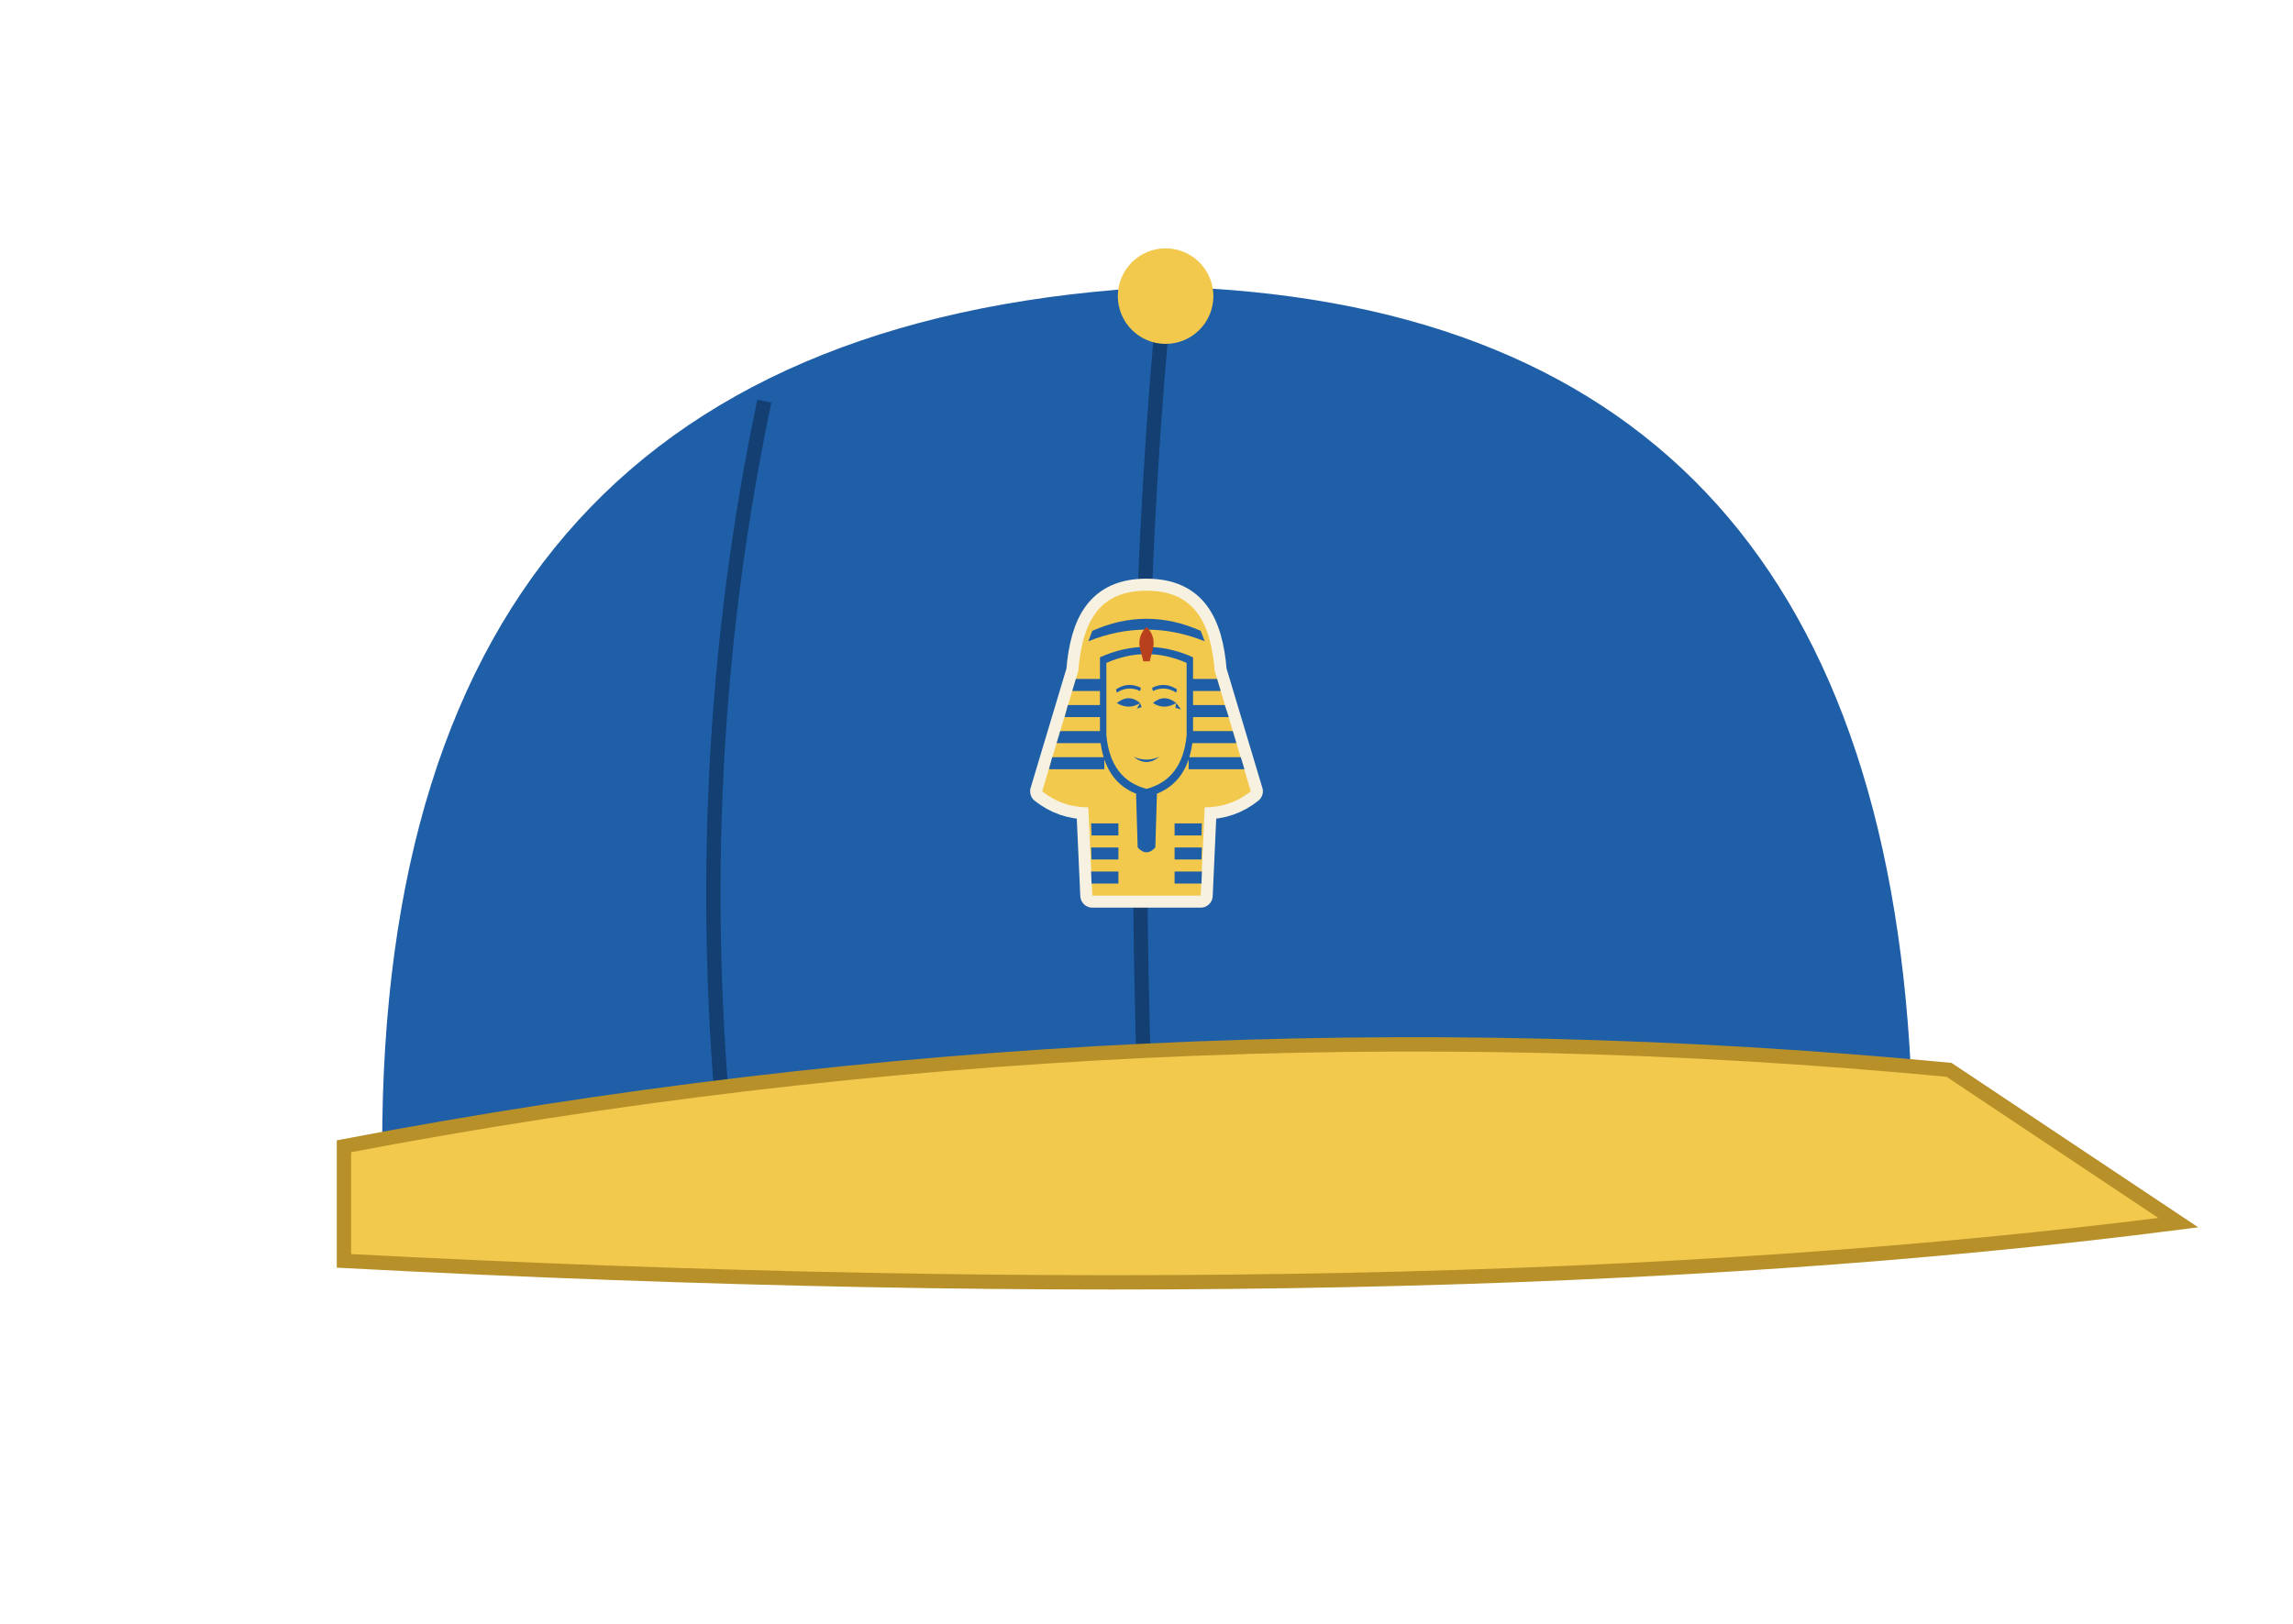
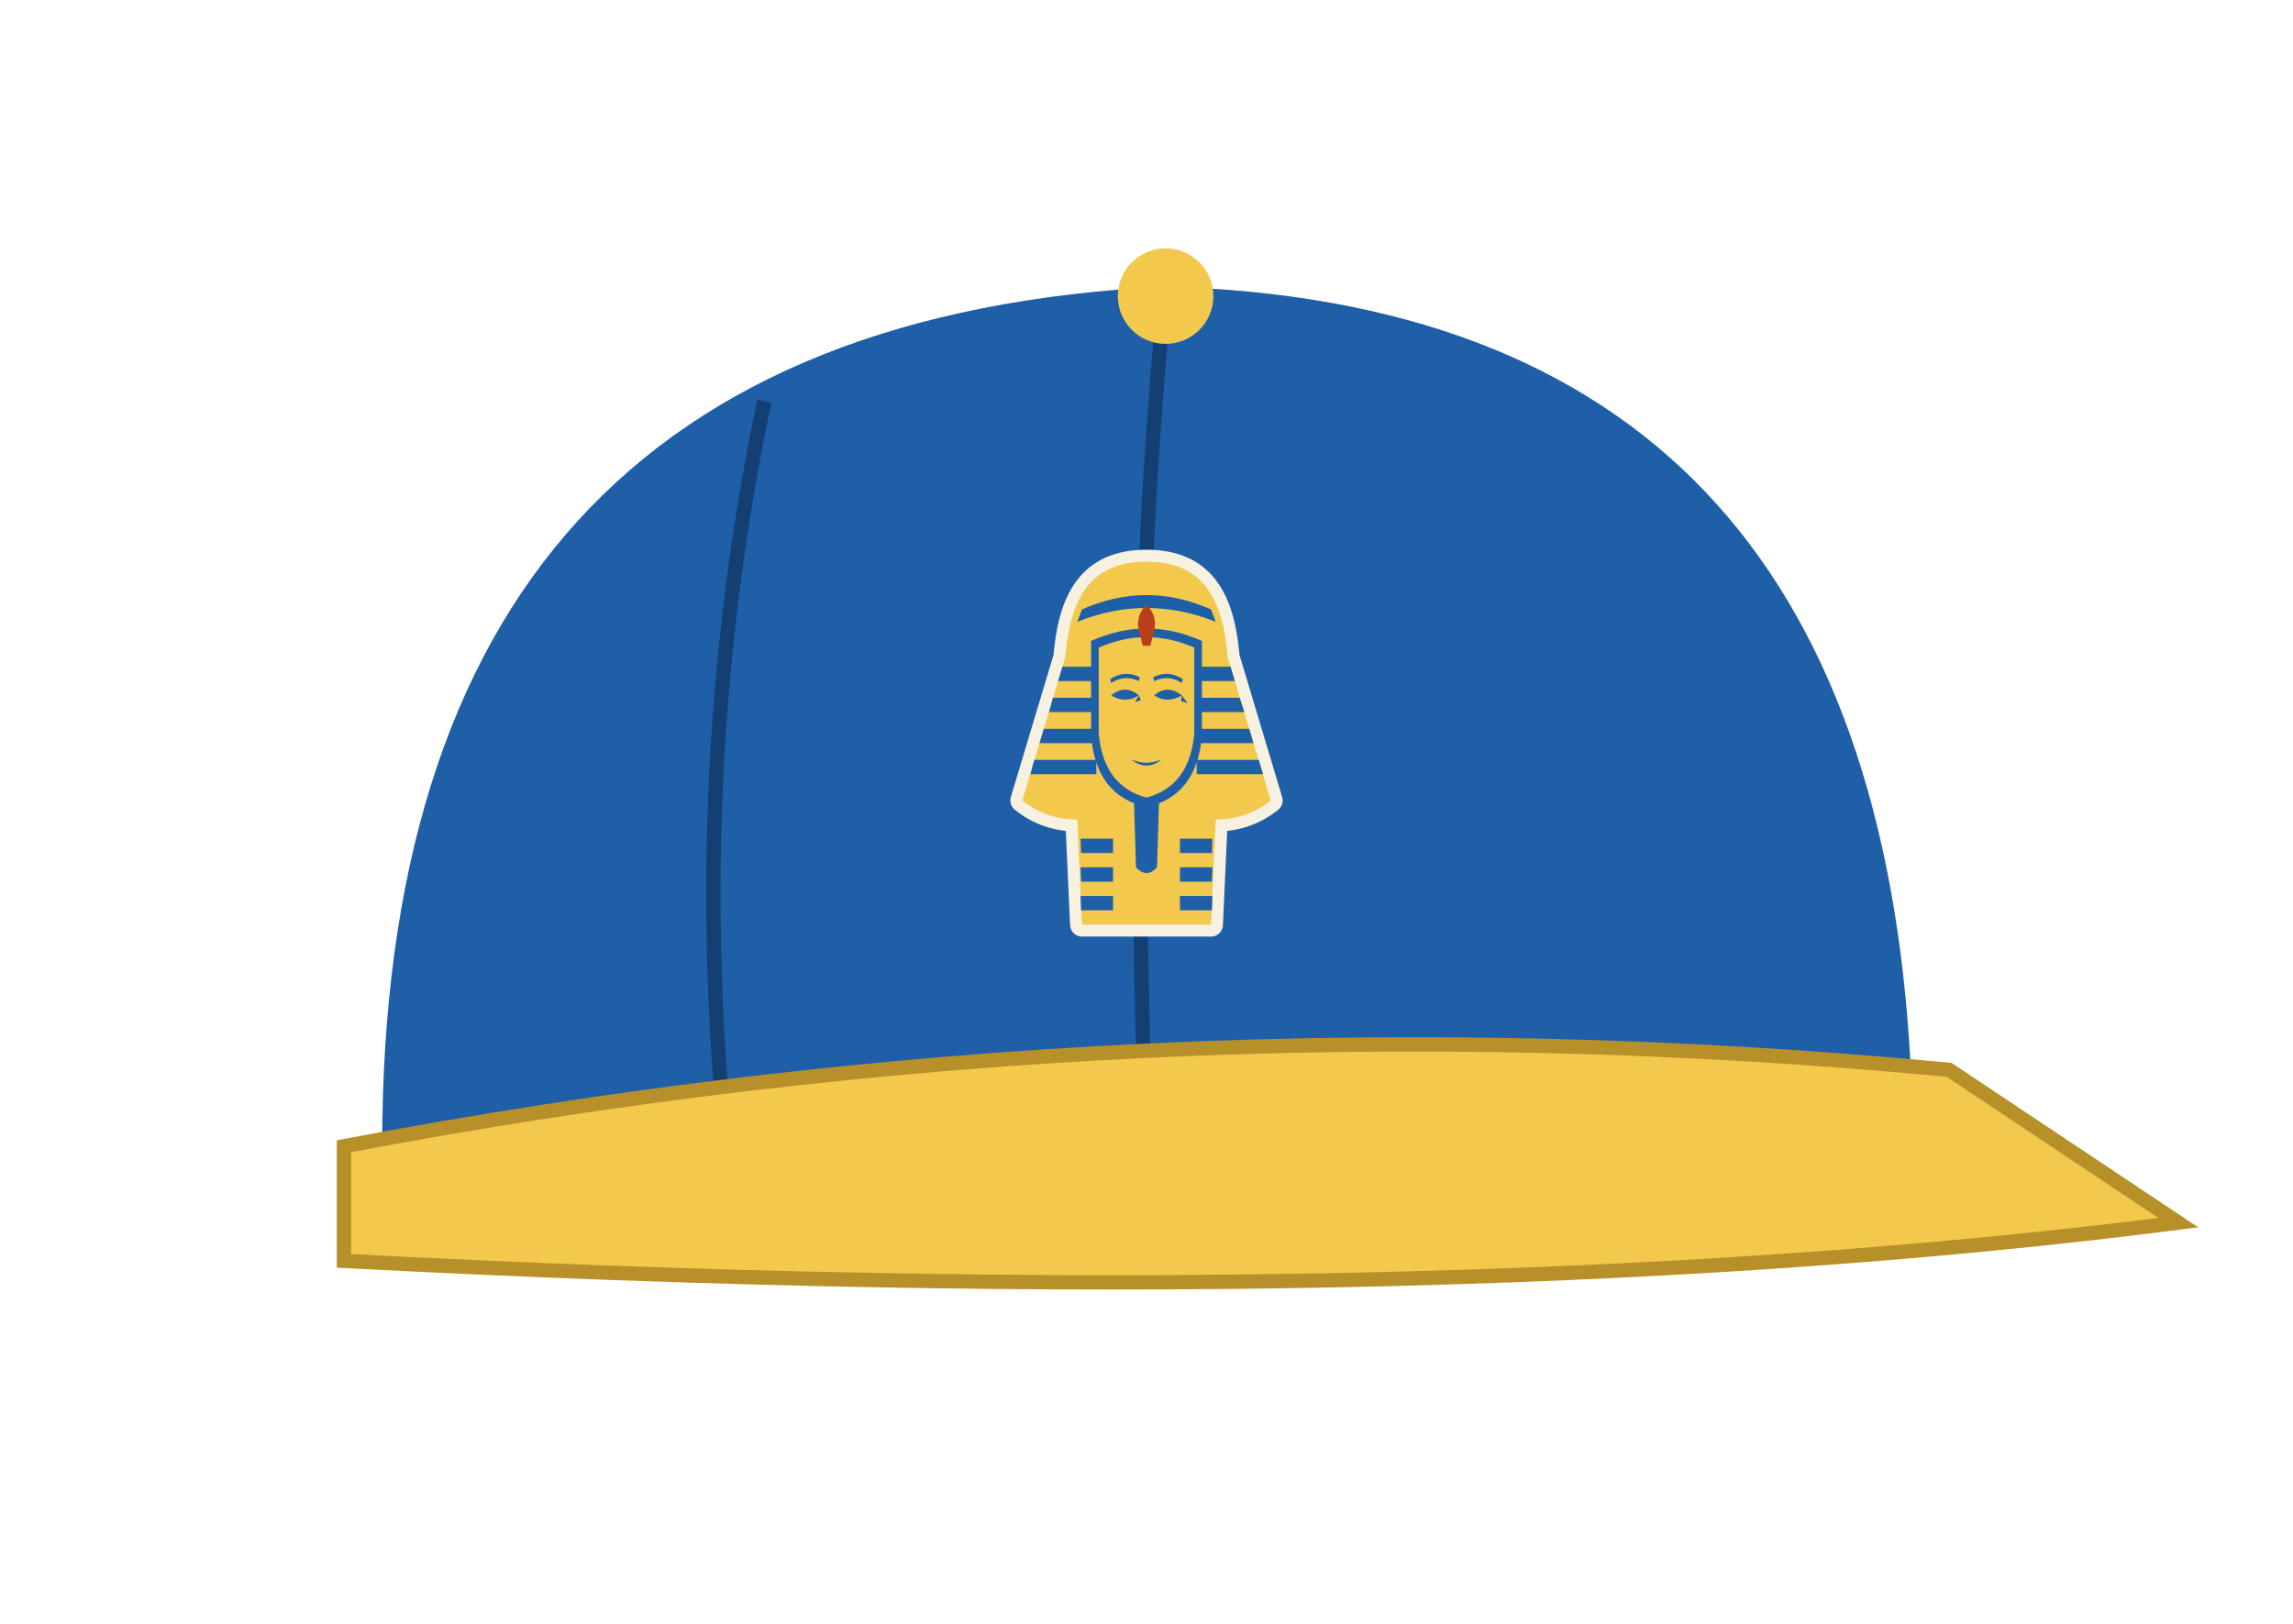
<svg xmlns="http://www.w3.org/2000/svg" viewBox="0 0 240 170" width="240" height="170" role="img" aria-label="Cairo cap">
  <defs>
    <path id="ph-nemes" d="M30 2 C18 2 14 10 13 22 L4 52 Q9 56 15.5 56 L16.5 78 H43.5 L44.5 56 Q51 56 56 52 L47 22 C46 10 42 2 30 2 Z" />
    <path id="ph-stripes" d="M16.5 12 Q30 6 43.5 12 L44.5 14.6 Q30 8.8 15.5 14.6 Z M12.4 24 L19.5 24 V27 L11.5 27 Z M47.6 24 L40.5 24 V27 L48.5 27 Z M10.4 30.5 L19.5 30.5 V33.5 L9.6 33.5 Z M49.5 30.5 L40.5 30.5 V33.5 L50.5 33.5 Z M8.5 37 L19.5 37 V40 L7.6 40 Z M51.5 37 L40.5 37 V40 L52.4 40 Z M6.5 43.5 L19.5 43.5 V46.5 L5.7 46.5 Z M53.5 43.5 L40.5 43.5 V46.5 L54.4 46.5 Z M16.2 60 H23 V63 H16.3 Z M37 60 H43.8 L43.7 63 H37 Z M16.2 66 H23 V69 H16.3 Z M37 66 H43.8 L43.7 69 H37 Z M16.2 72 H23 V75 H16.3 Z M37 72 H43.8 L43.7 75 H37 Z" />
    <path id="ph-frame" d="M18.4 18.6 Q30 13.4 41.6 18.6 L41.6 38.4 Q40.6 51 30 53.4 Q19.4 51 18.4 38.4 Z" />
    <path id="ph-face" d="M20 20 Q30 15.6 40 20 L40 38 Q39 49 30 51.4 Q21 49 20 38 Z" />
    <path id="ph-eyes" d="M22.6 30 Q25.6 27.6 28.4 30 Q25.6 31.8 22.6 30 Z M31.6 30 Q34.4 27.6 37.4 30 Q34.4 31.8 31.6 30 Z M22.4 26.6 Q25.4 24.6 28.6 26.2 L28.4 27 Q25.4 25.6 22.6 27.4 Z M37.6 26.6 Q34.6 24.6 31.4 26.2 L31.6 27 Q34.6 25.6 37.4 27.4 Z M28.4 30 L27.6 31.4 L28.8 31 Z M37.4 30 L38.6 31.6 L37.2 31.2 Z M26.8 43.4 Q30 44.8 33.2 43.4 Q30 46 26.8 43.4 Z" />
    <path id="ph-beard" d="M27.4 52.6 H32.6 L32.2 66 Q30 68.4 27.8 66 Z" />
    <path id="ph-uraeus" d="M30 11 Q27.4 13.6 28.6 17.2 L29.2 19.6 H30.8 L31.4 17.2 Q32.6 13.6 30 11 Z" />
  </defs>
  <path d="M40 120 Q40 34 122 30 Q196 32 200 112 Z" fill="#1F5FA8" />
  <path d="M122 30 Q118 70 120 120" fill="none" stroke="#143F73" stroke-width="1.5" />
  <path d="M80 42 Q72 80 76 120" fill="none" stroke="#143F73" stroke-width="1.5" />
  <circle cx="122" cy="31" r="5" fill="#F2C94C" />
  <path d="M36 120 Q120 104 204 112 L228 128 Q150 138 36 132 Z" fill="#F2C94C" stroke="#B8902A" stroke-width="1.5" />
-   <g transform="translate(107.4 61) scale(0.42)">
-     <use href="#ph-nemes" fill="#F7F1E1" stroke="#F7F1E1" stroke-width="6" stroke-linejoin="round" />
+   <g transform="translate(105 57.8) scale(0.5)">
+     <use href="#ph-nemes" fill="#F7F1E1" stroke="#F7F1E1" stroke-width="5" stroke-linejoin="round" />
    <use href="#ph-nemes" fill="#F2C94C" />
    <use href="#ph-stripes" fill="#1F5FA8" />
    <use href="#ph-frame" fill="#1F5FA8" />
    <use href="#ph-face" fill="#F2C94C" />
    <use href="#ph-eyes" fill="#1F5FA8" />
    <use href="#ph-beard" fill="#1F5FA8" />
    <use href="#ph-uraeus" fill="#B8401C" />
  </g>
</svg>
